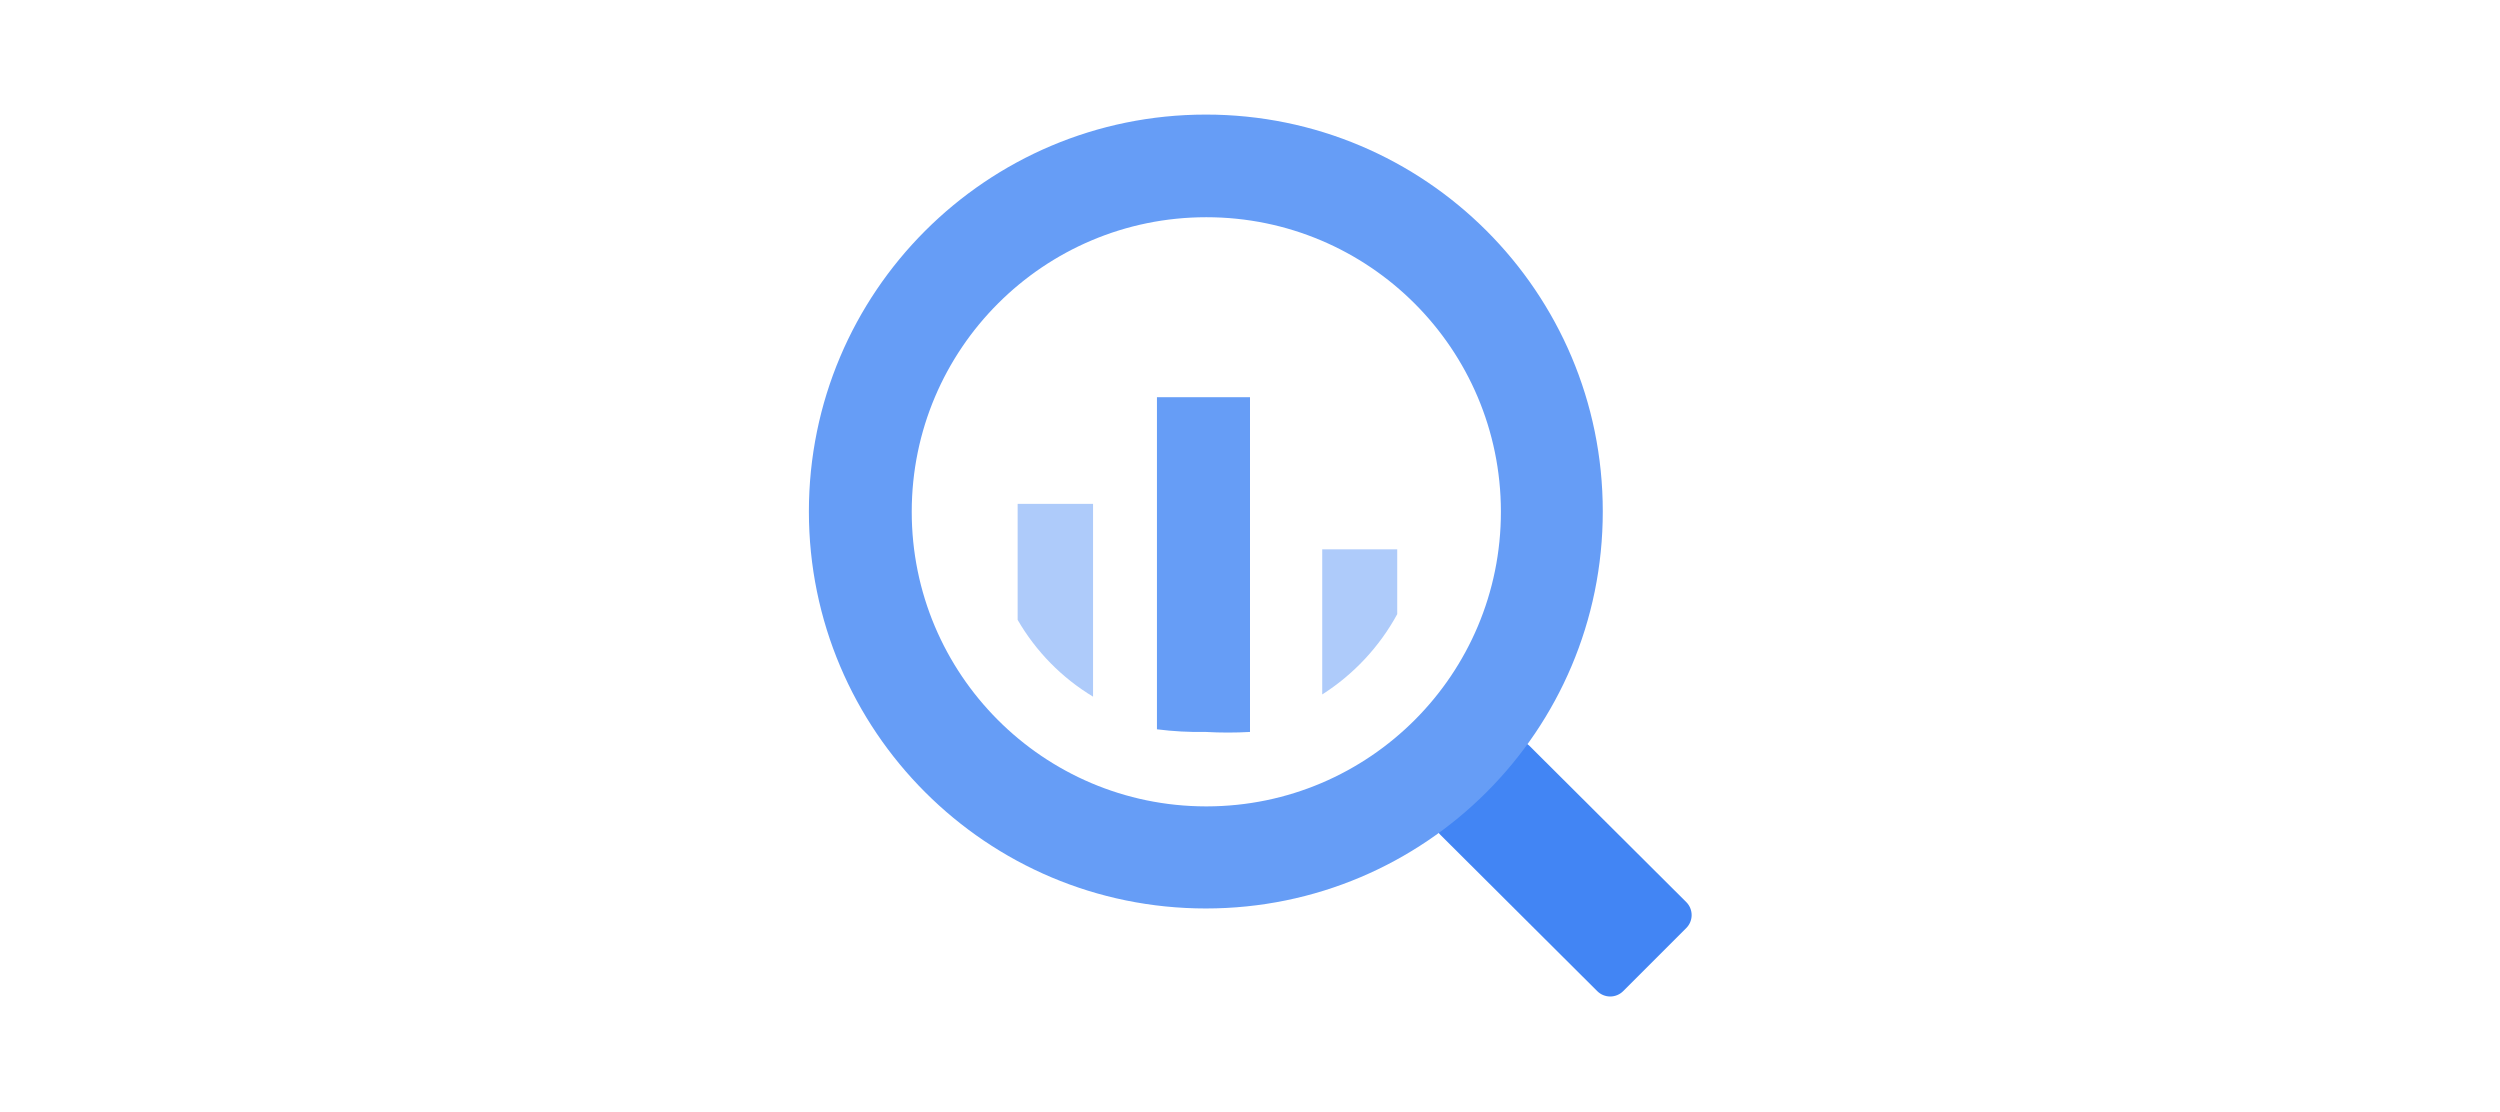
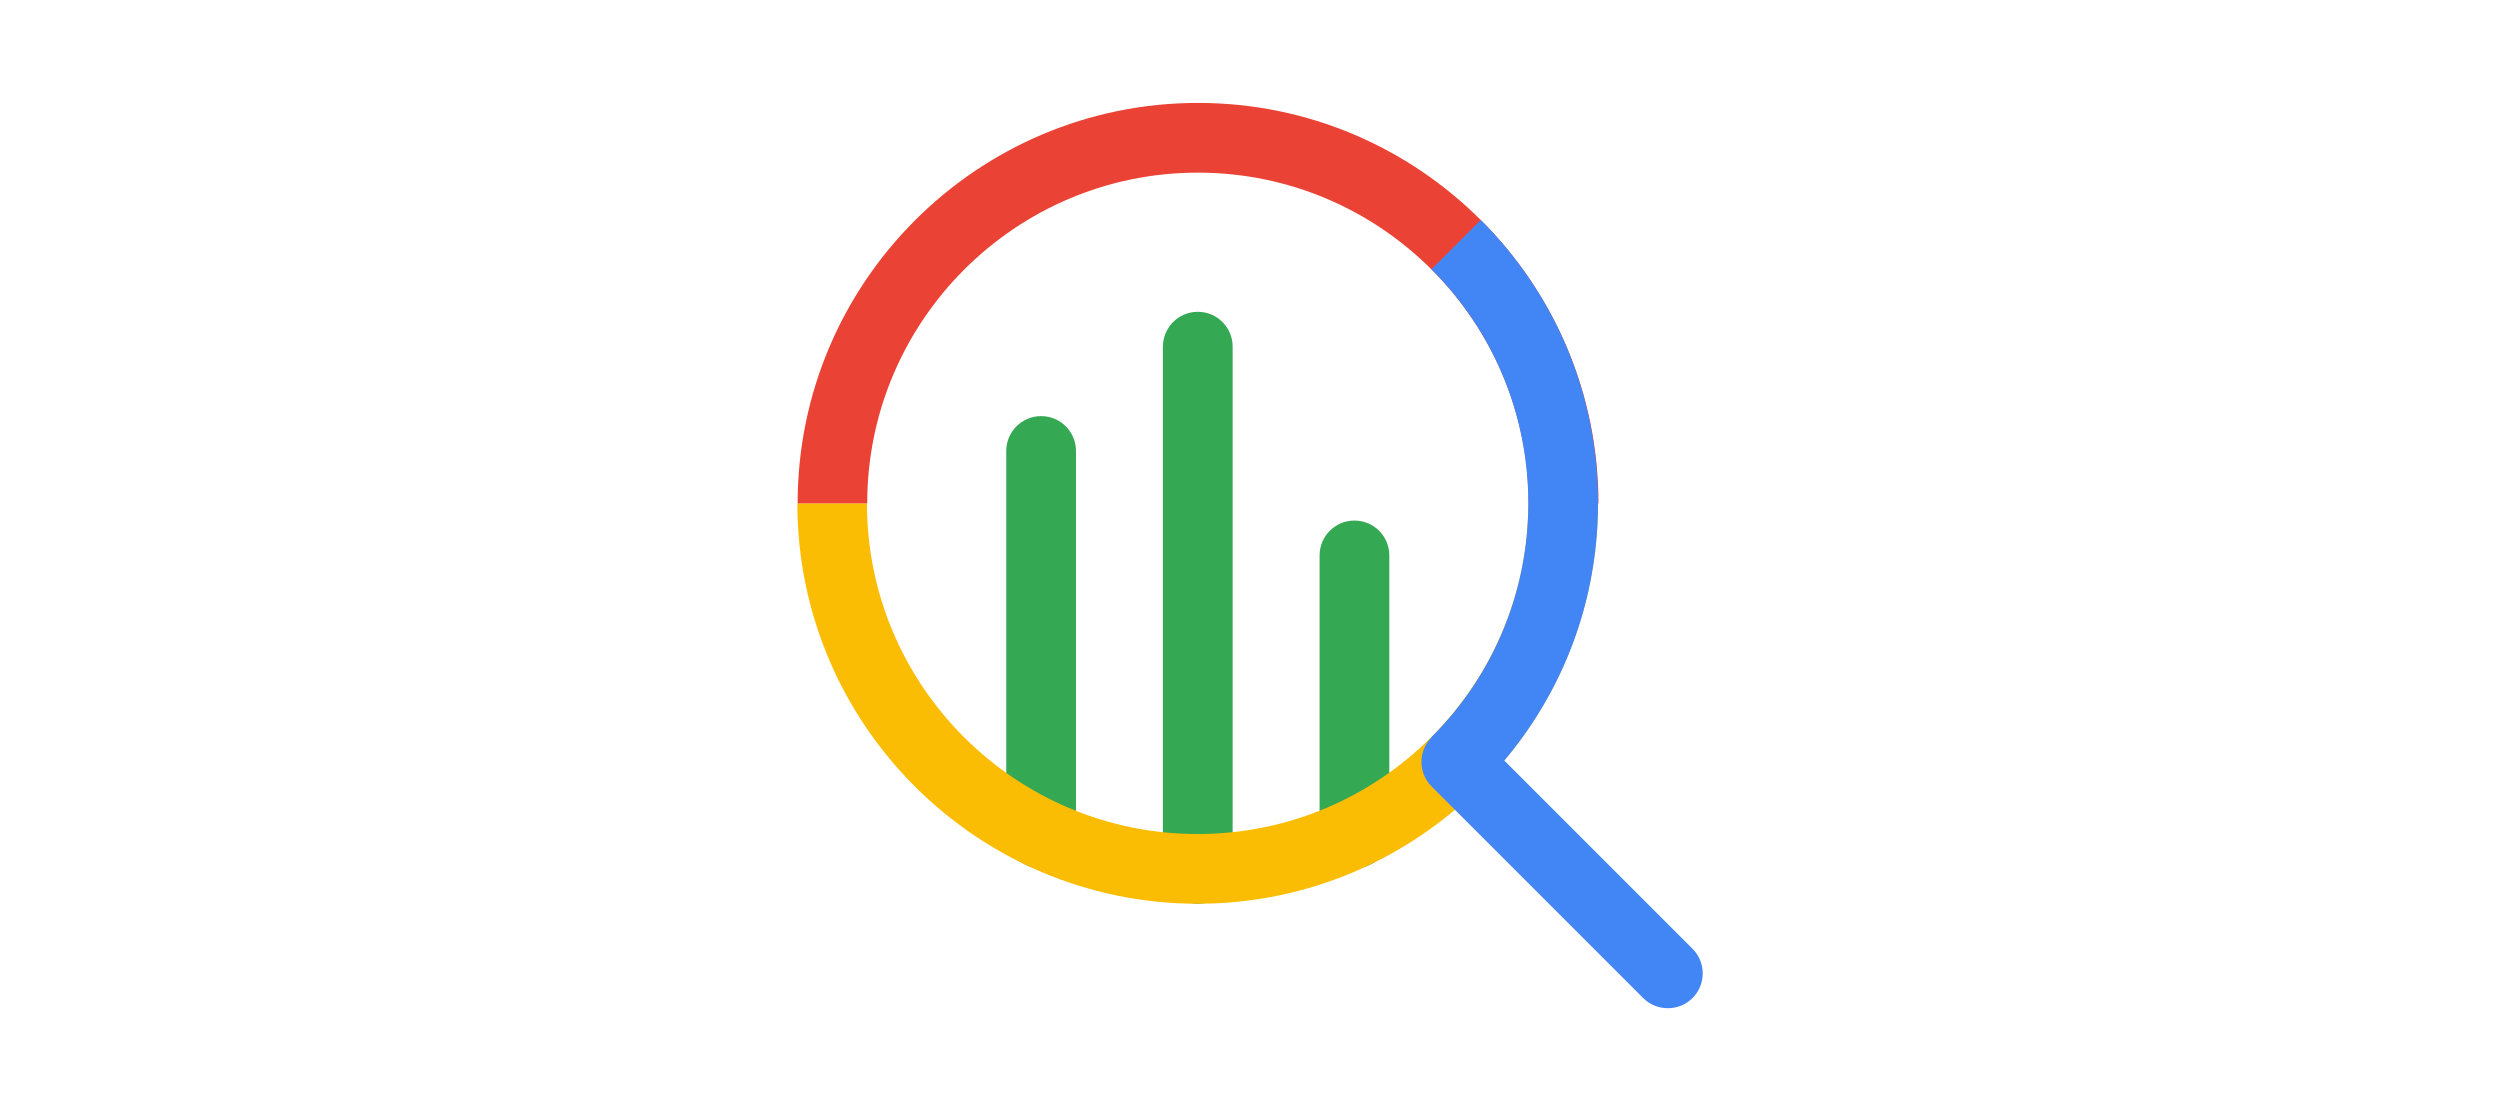
- <svg xmlns="http://www.w3.org/2000/svg" id="Layer_1" data-name="Layer 1" viewBox="0 0 180 80">
+ <svg xmlns="http://www.w3.org/2000/svg" id="Layer_1" viewBox="0 0 180 80">
  <defs>
-     <style>.cls-1{fill:none;}.cls-2{fill:#aecbfa;}.cls-2,.cls-3,.cls-4{fill-rule:evenodd;}.cls-3{fill:#669df6;}.cls-4{fill:#4285f4;}</style>
+     <style>.cls-1{fill:none;}.cls-1,.cls-2,.cls-3,.cls-4,.cls-5{stroke-width:0px;}.cls-2{fill:#34a853;}.cls-3{fill:#4285f4;}.cls-4{fill:#fbbc04;}.cls-5{fill:#ea4335;}</style>
  </defs>
  <rect class="cls-1" width="180" height="80" />
-   <rect class="cls-1" width="180" height="80" />
-   <g id="Shape">
-     <path class="cls-2" d="M73.27,36.28v8.35a15.55,15.55,0,0,0,5.43,5.53V36.28Z" />
-     <path class="cls-3" d="M83.3,28.6V52.51a24.43,24.43,0,0,0,3.52.19,28.11,28.11,0,0,0,3.18,0V28.6Z" />
-     <path class="cls-2" d="M95.2,39.55V50a15.85,15.85,0,0,0,5.4-5.78V39.55Z" />
-     <path class="cls-4" d="M108.22,53.71l-4.51,4.51a1.35,1.35,0,0,0,0,1.89l0,0L115,71.36a1.32,1.32,0,0,0,1.87,0l4.54-4.54a1.32,1.32,0,0,0,0-1.87L110.13,53.71a1.35,1.35,0,0,0-1.89,0l0,0" />
-     <path class="cls-3" d="M86.82,8.25A28.58,28.58,0,1,0,115.4,36.82,28.57,28.57,0,0,0,86.82,8.25m0,49.81a21.21,21.21,0,1,1,.07,0h-.07" />
-   </g>
+   <path class="cls-2" d="m97.52,62.53c-1.38,0-2.51-1.12-2.51-2.51v-20.03c0-1.38,1.12-2.51,2.51-2.51s2.51,1.12,2.51,2.51v20.03c0,1.38-1.12,2.51-2.51,2.51Z" />
+   <path class="cls-2" d="m74.96,62.53c-1.38,0-2.51-1.12-2.51-2.51v-27.55c0-1.38,1.12-2.51,2.51-2.51s2.51,1.12,2.51,2.51v27.55c0,1.38-1.12,2.51-2.51,2.51Z" />
+   <path class="cls-2" d="m86.24,65.07c-1.38,0-2.51-1.12-2.51-2.51V24.96c0-1.38,1.12-2.51,2.51-2.51s2.51,1.12,2.51,2.51v37.6c0,1.38-1.12,2.51-2.51,2.51Z" />
+   <path class="cls-4" d="m86.24,65.07c-15.9,0-28.83-12.93-28.83-28.83h5.01c0,13.13,10.68,23.81,23.81,23.81s23.81-10.68,23.81-23.81h5.01c0,15.9-12.93,28.83-28.83,28.83Z" />
+   <path class="cls-5" d="m115.07,36.24h-5.01c0-13.13-10.68-23.81-23.81-23.81s-23.81,10.68-23.81,23.81h-5.01c0-15.9,12.93-28.83,28.83-28.83s28.83,12.93,28.83,28.83Z" />
+   <path class="cls-3" d="m120.08,72.59c-.64,0-1.28-.24-1.77-.73l-15.23-15.23c-.98-.98-.98-2.57,0-3.55s2.57-.98,3.55,0l15.23,15.23c.98.98.98,2.57,0,3.55-.49.49-1.13.73-1.77.73h0Z" />
+   <path class="cls-3" d="m106.62,56.62l-3.55-3.55c9.29-9.29,9.29-24.39,0-33.68l3.55-3.55c5.44,5.44,8.44,12.68,8.44,20.38s-3,14.94-8.44,20.38h0Z" />
</svg>
